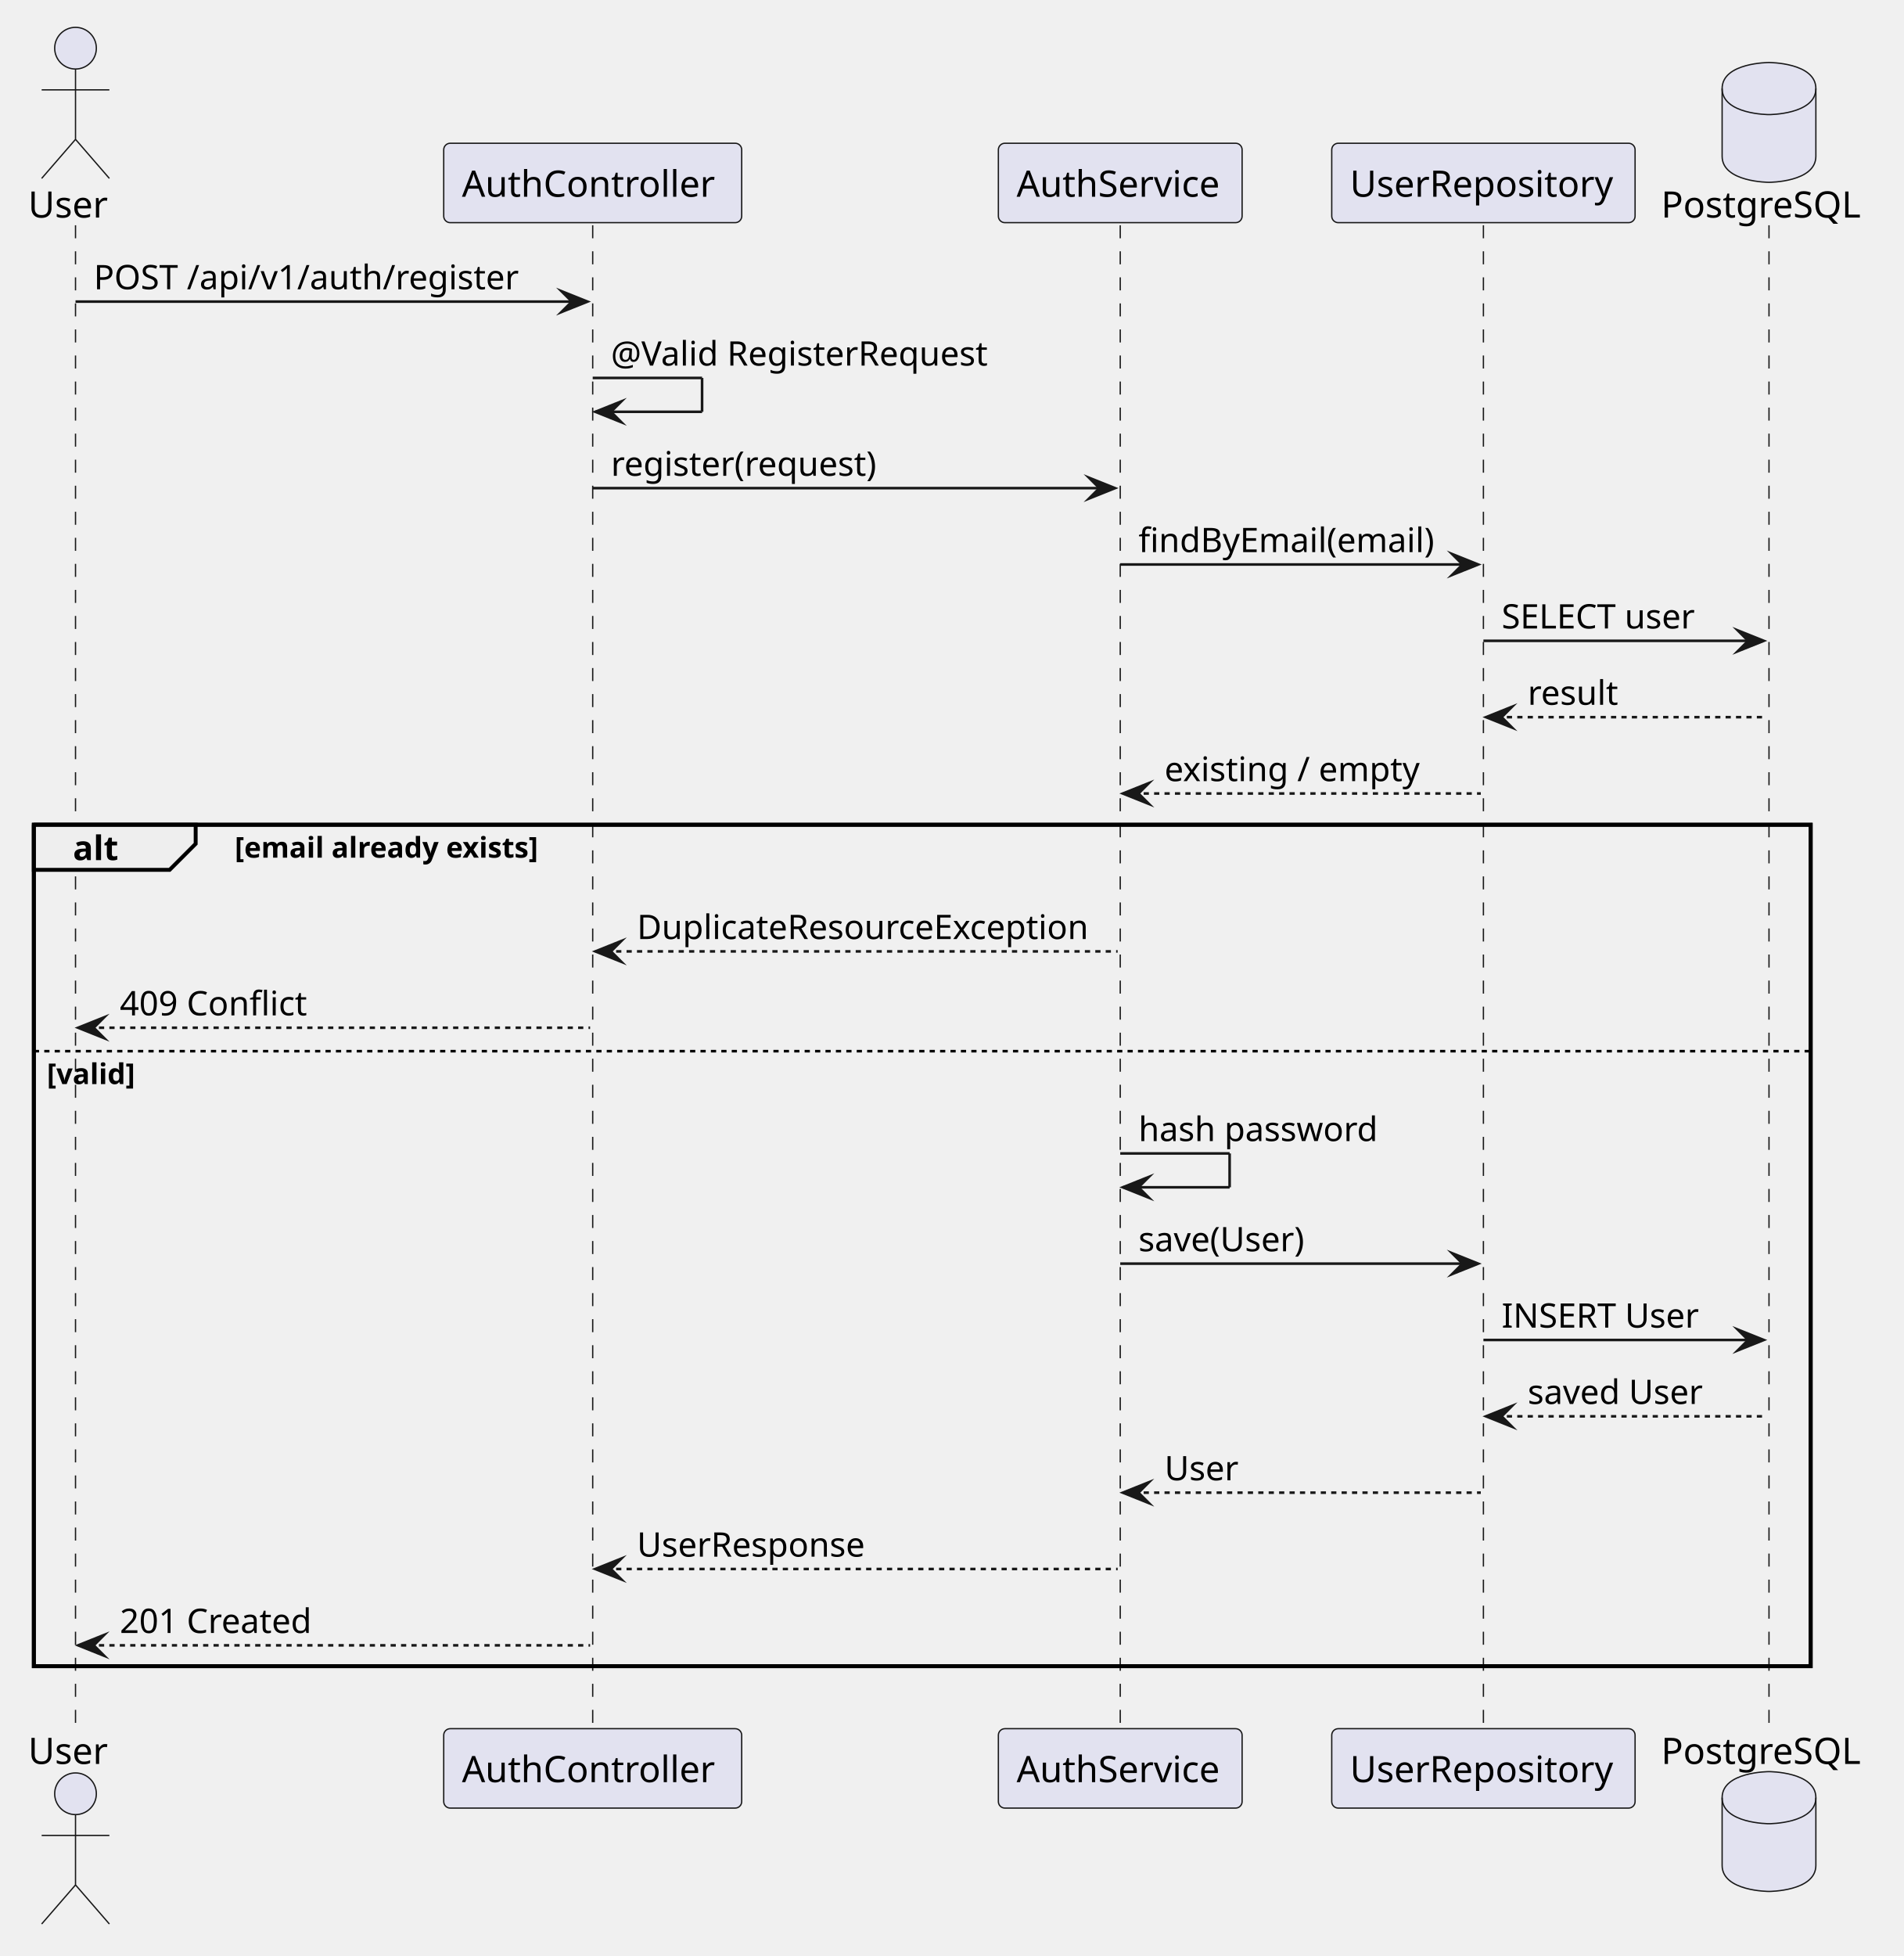
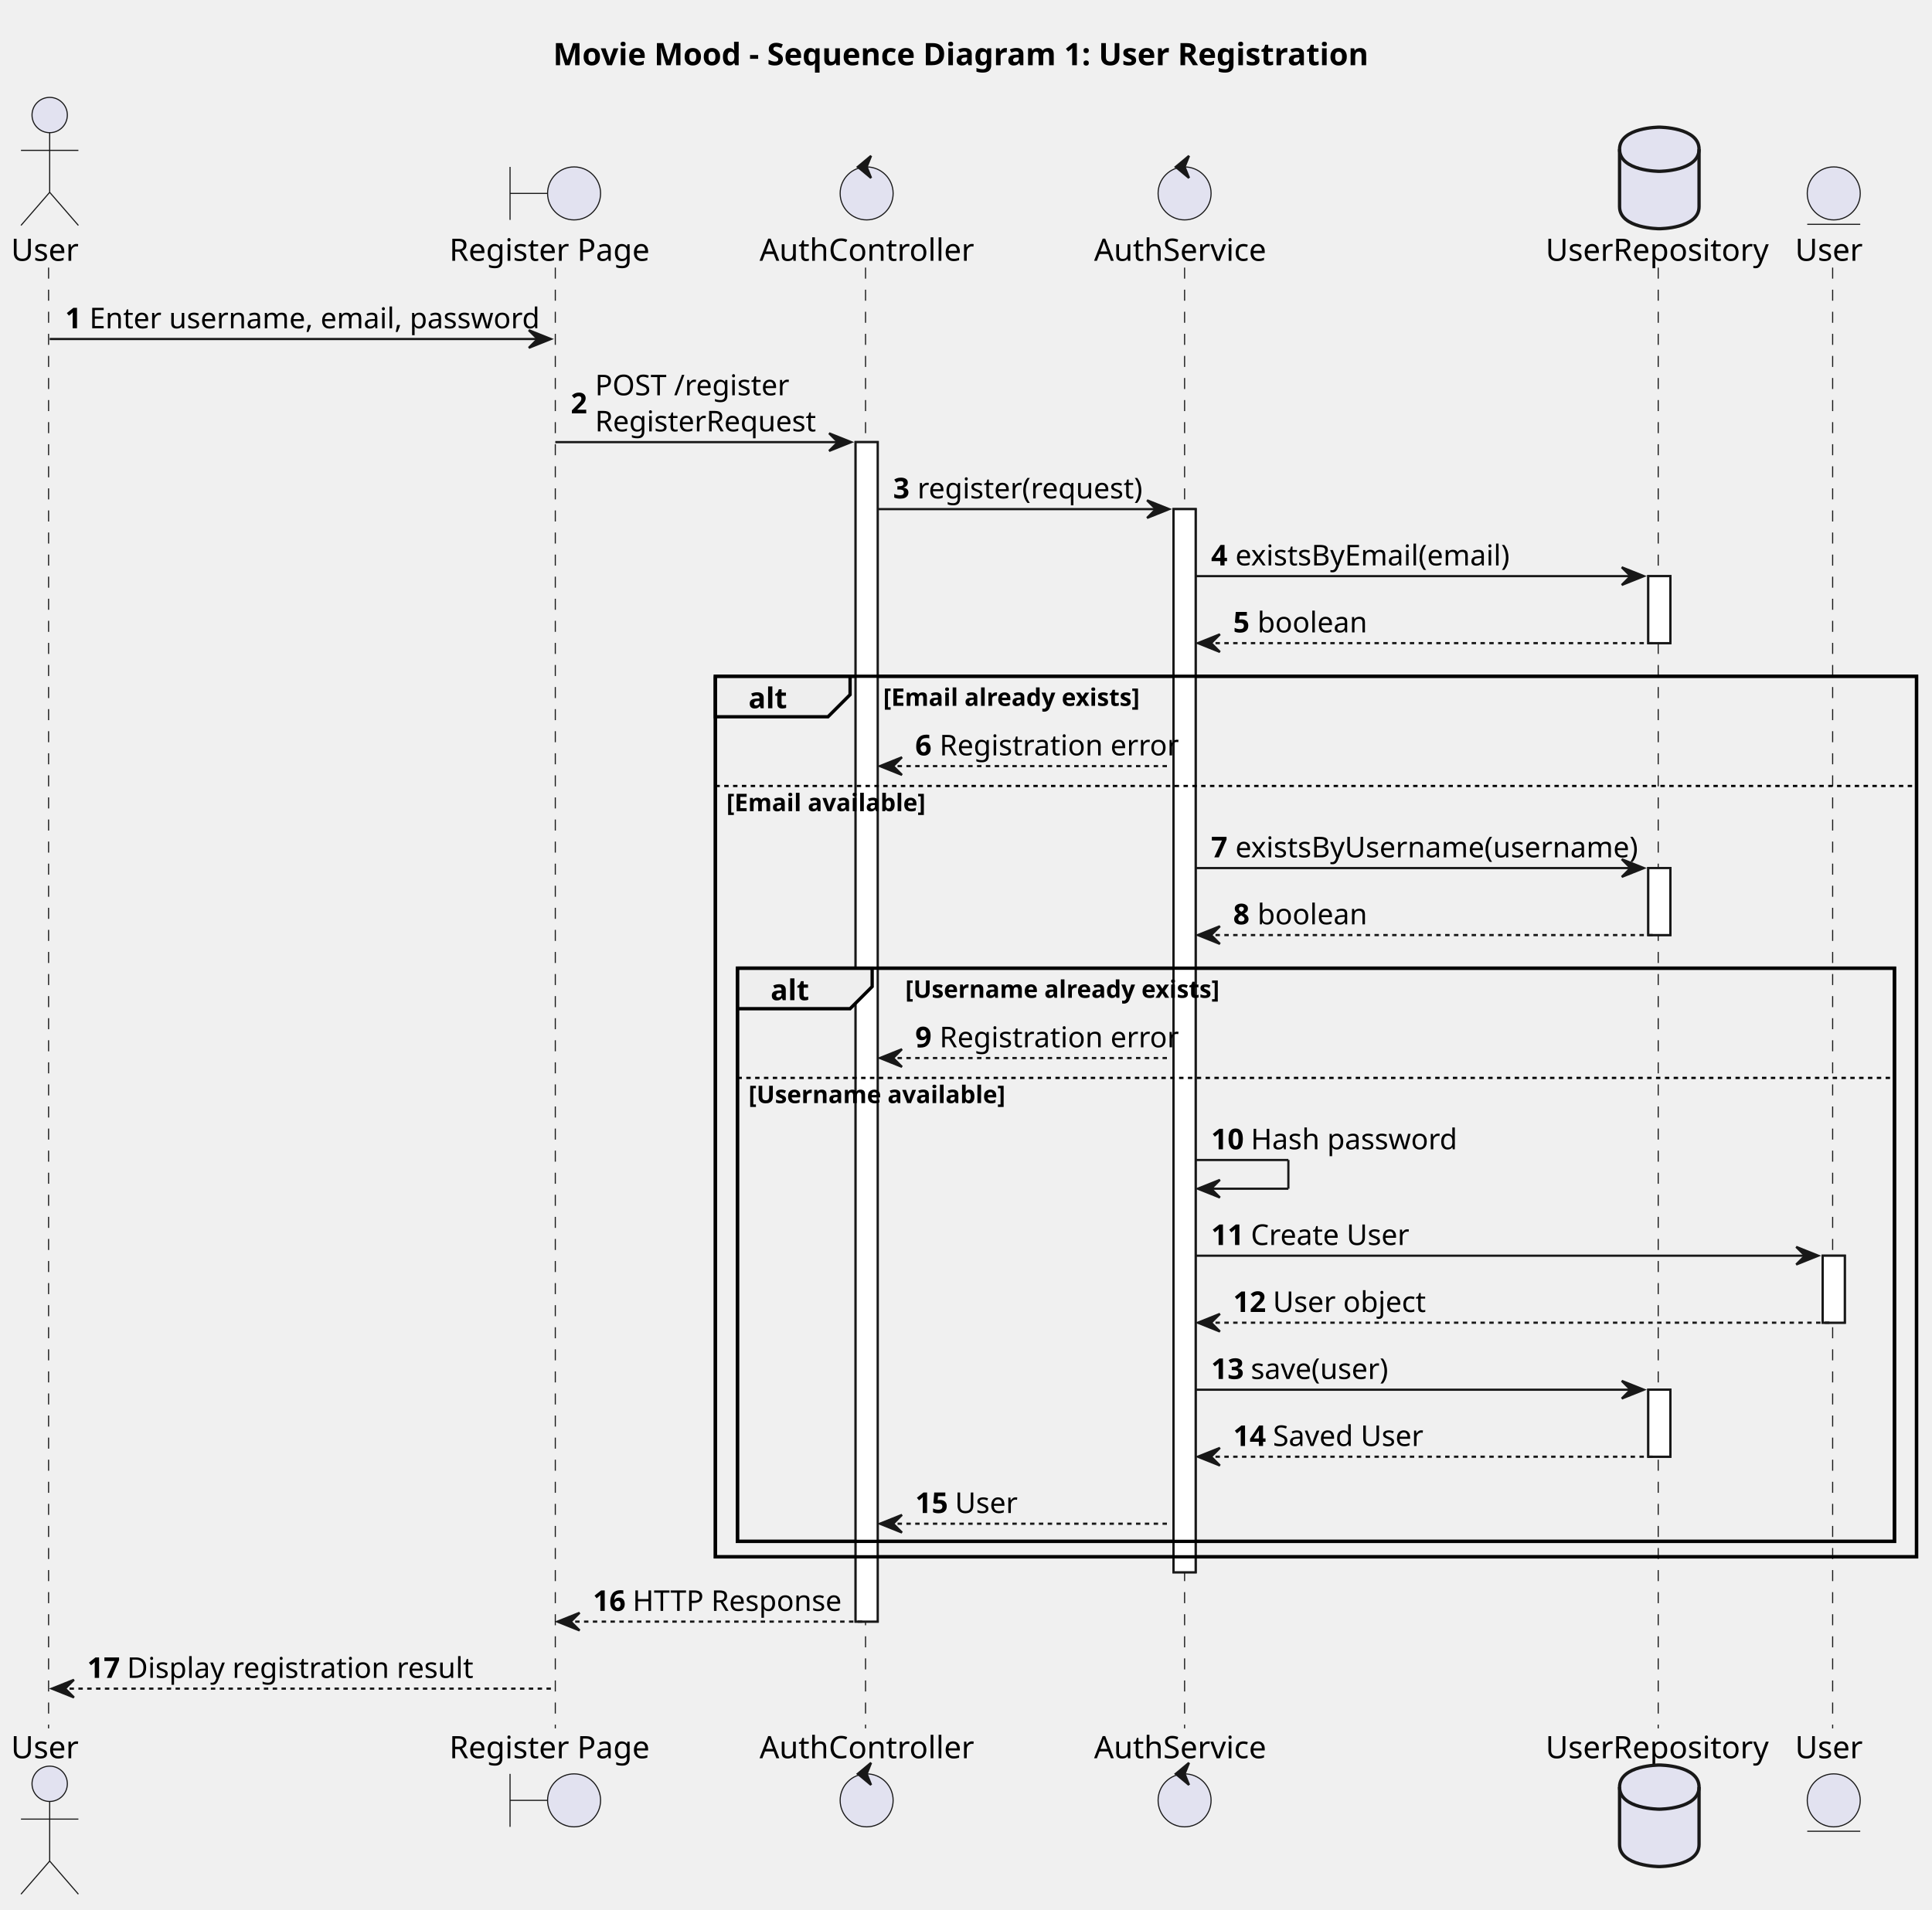
- <svg xmlns="http://www.w3.org/2000/svg" version="1.1" data-diagram-type="SEQUENCE" style="width:731px;height:751px;background:#FFFFFF;" width="731px" height="751px" viewBox="0 0 731 751" zoomAndPan="magnify" preserveAspectRatio="none" contentStyleType="text/css">
+ <svg xmlns="http://www.w3.org/2000/svg" contentStyleType="text/css" height="865px" preserveAspectRatio="none" style="width:875px;height:865px;background:#FFFFFF;" version="1.1" viewBox="0 0 875 865" width="875px" zoomAndPan="magnify">
  <defs />
-   <g font-family="sans-serif" lengthAdjust="spacing">
-     <rect x="13" y="316.662" width="682.331" height="323.061" fill="none" style="stroke:#000;stroke-width:1.5;" />
-     <g>
-       <rect x="25.5" y="86.488" width="8" height="577.234" fill="#000" fill-opacity="0" />
-       <line x1="29" y1="86.488" x2="29" y2="663.723" style="stroke:#181818;stroke-width:0.5;stroke-dasharray:5,5;" />
-     </g>
-     <g>
-       <rect x="224.111" y="86.488" width="8" height="577.234" fill="#000" fill-opacity="0" />
-       <line x1="227.611" y1="86.488" x2="227.611" y2="663.723" style="stroke:#181818;stroke-width:0.5;stroke-dasharray:5,5;" />
-     </g>
-     <g>
-       <rect x="426.696" y="86.488" width="8" height="577.234" fill="#000" fill-opacity="0" />
-       <line x1="430.196" y1="86.488" x2="430.196" y2="663.723" style="stroke:#181818;stroke-width:0.5;stroke-dasharray:5,5;" />
-     </g>
-     <g>
-       <rect x="566.16" y="86.488" width="8" height="577.234" fill="#000" fill-opacity="0" />
-       <line x1="569.66" y1="86.488" x2="569.66" y2="663.723" style="stroke:#181818;stroke-width:0.5;stroke-dasharray:5,5;" />
-     </g>
-     <g>
-       <rect x="675.831" y="86.488" width="8" height="577.234" fill="#000" fill-opacity="0" />
-       <line x1="679.331" y1="86.488" x2="679.331" y2="663.723" style="stroke:#181818;stroke-width:0.5;stroke-dasharray:5,5;" />
-     </g>
-     <text x="10.817" y="83.535" fill="#000" font-size="14" textLength="30.365">User</text>
-     <ellipse cx="29" cy="18.5" rx="8" ry="8" fill="#E2E2F0" style="stroke:#181818;stroke-width:0.5;" />
-     <path d="M29,26.5 L29,53.5 M16,34.5 L42,34.5 M29,53.5 L16,68.5 M29,53.5 L42,68.5" style="stroke:#181818;stroke-width:0.5;" fill="none" />
-     <rect x="170.395" y="55" width="114.434" height="30.488" fill="#E2E2F0" style="stroke:#181818;stroke-width:0.5;" rx="2.5" ry="2.5" />
-     <text x="177.395" y="75.535" fill="#000" font-size="14" textLength="100.434">AuthController</text>
-     <rect x="383.394" y="55" width="93.604" height="30.488" fill="#E2E2F0" style="stroke:#181818;stroke-width:0.5;" rx="2.5" ry="2.5" />
-     <text x="390.394" y="75.535" fill="#000" font-size="14" textLength="79.604">AuthService</text>
-     <rect x="511.415" y="55" width="116.491" height="30.488" fill="#E2E2F0" style="stroke:#181818;stroke-width:0.5;" rx="2.5" ry="2.5" />
-     <text x="518.415" y="75.535" fill="#000" font-size="14" textLength="102.491">UserRepository</text>
-     <text x="637.906" y="83.535" fill="#000" font-size="14" textLength="76.85">PostgreSQL</text>
-     <path d="M661.331,34 C661.331,24 679.331,24 679.331,24 C679.331,24 697.331,24 697.331,34 L697.331,60 C697.331,70 679.331,70 679.331,70 C679.331,70 661.331,70 661.331,60 L661.331,34" style="stroke:#181818;stroke-width:0.5;" fill="#E2E2F0" />
-     <path d="M661.331,34 C661.331,44 679.331,44 679.331,44 C679.331,44 697.331,44 697.331,34" style="stroke:#181818;stroke-width:0.5;" fill="none" />
-     <text x="10.817" y="677.258" fill="#000" font-size="14" textLength="30.365">User</text>
-     <ellipse cx="29" cy="688.711" rx="8" ry="8" fill="#E2E2F0" style="stroke:#181818;stroke-width:0.5;" />
-     <path d="M29,696.711 L29,723.711 M16,704.711 L42,704.711 M29,723.711 L16,738.711 M29,723.711 L42,738.711" style="stroke:#181818;stroke-width:0.5;" fill="none" />
-     <rect x="170.395" y="663.723" width="114.434" height="30.488" fill="#E2E2F0" style="stroke:#181818;stroke-width:0.5;" rx="2.5" ry="2.5" />
-     <text x="177.395" y="684.258" fill="#000" font-size="14" textLength="100.434">AuthController</text>
-     <rect x="383.394" y="663.723" width="93.604" height="30.488" fill="#E2E2F0" style="stroke:#181818;stroke-width:0.5;" rx="2.5" ry="2.5" />
-     <text x="390.394" y="684.258" fill="#000" font-size="14" textLength="79.604">AuthService</text>
-     <rect x="511.415" y="663.723" width="116.491" height="30.488" fill="#E2E2F0" style="stroke:#181818;stroke-width:0.5;" rx="2.5" ry="2.5" />
-     <text x="518.415" y="684.258" fill="#000" font-size="14" textLength="102.491">UserRepository</text>
-     <text x="637.906" y="677.258" fill="#000" font-size="14" textLength="76.85">PostgreSQL</text>
-     <path d="M661.331,690.211 C661.331,680.211 679.331,680.211 679.331,680.211 C679.331,680.211 697.331,680.211 697.331,690.211 L697.331,716.211 C697.331,726.211 679.331,726.211 679.331,726.211 C679.331,726.211 661.331,726.211 661.331,716.211 L661.331,690.211" style="stroke:#181818;stroke-width:0.5;" fill="#E2E2F0" />
-     <path d="M661.331,690.211 C661.331,700.211 679.331,700.211 679.331,700.211 C679.331,700.211 697.331,700.211 697.331,690.211" style="stroke:#181818;stroke-width:0.5;" fill="none" />
-     <polygon points="215.611,111.799,225.611,115.799,215.611,119.799,219.611,115.799" fill="#181818" style="stroke:#181818;stroke-width:1;stroke-linejoin:miter;stroke-miterlimit:10;" />
-     <line x1="29" y1="115.799" x2="221.611" y2="115.799" style="stroke:#181818;stroke-width:1;" />
-     <text x="36" y="111.057" fill="#000" font-size="13" textLength="174.611">POST /api/v1/auth/register</text>
-     <line x1="227.611" y1="145.109" x2="269.611" y2="145.109" style="stroke:#181818;stroke-width:1;" />
-     <line x1="269.611" y1="145.109" x2="269.611" y2="158.109" style="stroke:#181818;stroke-width:1;" />
-     <line x1="228.611" y1="158.109" x2="269.611" y2="158.109" style="stroke:#181818;stroke-width:1;" />
-     <polygon points="238.611,154.109,228.611,158.109,238.611,162.109,234.611,158.109" fill="#181818" style="stroke:#181818;stroke-width:1;stroke-linejoin:miter;stroke-miterlimit:10;" />
-     <text x="234.611" y="140.367" fill="#000" font-size="13" textLength="148.472">@Valid RegisterRequest</text>
-     <polygon points="418.196,183.42,428.196,187.42,418.196,191.42,422.196,187.42" fill="#181818" style="stroke:#181818;stroke-width:1;stroke-linejoin:miter;stroke-miterlimit:10;" />
-     <line x1="227.611" y1="187.42" x2="424.196" y2="187.42" style="stroke:#181818;stroke-width:1;" />
-     <text x="234.611" y="182.678" fill="#000" font-size="13" textLength="104.476">register(request)</text>
-     <polygon points="557.66,212.73,567.66,216.73,557.66,220.73,561.66,216.73" fill="#181818" style="stroke:#181818;stroke-width:1;stroke-linejoin:miter;stroke-miterlimit:10;" />
-     <line x1="430.196" y1="216.73" x2="563.66" y2="216.73" style="stroke:#181818;stroke-width:1;" />
-     <text x="437.196" y="211.988" fill="#000" font-size="13" textLength="115.464">findByEmail(email)</text>
-     <polygon points="667.331,242.041,677.331,246.041,667.331,250.041,671.331,246.041" fill="#181818" style="stroke:#181818;stroke-width:1;stroke-linejoin:miter;stroke-miterlimit:10;" />
-     <line x1="569.66" y1="246.041" x2="673.331" y2="246.041" style="stroke:#181818;stroke-width:1;" />
-     <text x="576.66" y="241.299" fill="#000" font-size="13" textLength="76.61">SELECT user</text>
-     <polygon points="580.66,271.352,570.66,275.352,580.66,279.352,576.66,275.352" fill="#181818" style="stroke:#181818;stroke-width:1;stroke-linejoin:miter;stroke-miterlimit:10;" />
-     <line x1="574.66" y1="275.352" x2="678.331" y2="275.352" style="stroke:#181818;stroke-width:1;stroke-dasharray:2,2;" />
-     <text x="586.66" y="270.609" fill="#000" font-size="13" textLength="35.877">result</text>
-     <polygon points="441.196,300.662,431.196,304.662,441.196,308.662,437.196,304.662" fill="#181818" style="stroke:#181818;stroke-width:1;stroke-linejoin:miter;stroke-miterlimit:10;" />
-     <line x1="435.196" y1="304.662" x2="568.66" y2="304.662" style="stroke:#181818;stroke-width:1;stroke-dasharray:2,2;" />
-     <text x="447.196" y="299.92" fill="#000" font-size="13" textLength="104.654">existing / empty</text>
-     <path d="M13,316.662 L75.139,316.662 L75.139,323.973 L65.139,333.973 L13,333.973 L13,316.662" style="stroke:#000;stroke-width:1.5;" fill="#EEE" />
-     <rect x="13" y="316.662" width="682.331" height="323.061" fill="none" style="stroke:#000;stroke-width:1.5;" />
-     <text x="28" y="330.23" fill="#000" font-size="13" textLength="17.139" font-weight="700">alt</text>
-     <text x="90.139" y="329.297" fill="#000" font-size="11" textLength="121.215" font-weight="700">[email already exists]</text>
-     <polygon points="238.611,361.283,228.611,365.283,238.611,369.283,234.611,365.283" fill="#181818" style="stroke:#181818;stroke-width:1;stroke-linejoin:miter;stroke-miterlimit:10;" />
-     <line x1="232.611" y1="365.283" x2="429.196" y2="365.283" style="stroke:#181818;stroke-width:1;stroke-dasharray:2,2;" />
-     <text x="244.611" y="360.541" fill="#000" font-size="13" textLength="178.585">DuplicateResourceException</text>
-     <polygon points="40,390.594,30,394.594,40,398.594,36,394.594" fill="#181818" style="stroke:#181818;stroke-width:1;stroke-linejoin:miter;stroke-miterlimit:10;" />
-     <line x1="34" y1="394.594" x2="226.611" y2="394.594" style="stroke:#181818;stroke-width:1;stroke-dasharray:2,2;" />
-     <text x="46" y="389.852" fill="#000" font-size="13" textLength="77.638">409 Conflict</text>
-     <line x1="13" y1="403.594" x2="695.331" y2="403.594" style="stroke:#000;stroke-width:1;stroke-dasharray:2,2;" />
-     <text x="18" y="416.229" fill="#000" font-size="11" textLength="35.589" font-weight="700">[valid]</text>
-     <line x1="430.196" y1="442.859" x2="472.196" y2="442.859" style="stroke:#181818;stroke-width:1;" />
-     <line x1="472.196" y1="442.859" x2="472.196" y2="455.859" style="stroke:#181818;stroke-width:1;" />
-     <line x1="431.196" y1="455.859" x2="472.196" y2="455.859" style="stroke:#181818;stroke-width:1;" />
-     <polygon points="441.196,451.859,431.196,455.859,441.196,459.859,437.196,455.859" fill="#181818" style="stroke:#181818;stroke-width:1;stroke-linejoin:miter;stroke-miterlimit:10;" />
-     <text x="437.196" y="438.117" fill="#000" font-size="13" textLength="94.174">hash password</text>
-     <polygon points="557.66,481.17,567.66,485.17,557.66,489.17,561.66,485.17" fill="#181818" style="stroke:#181818;stroke-width:1;stroke-linejoin:miter;stroke-miterlimit:10;" />
-     <line x1="430.196" y1="485.17" x2="563.66" y2="485.17" style="stroke:#181818;stroke-width:1;" />
-     <text x="437.196" y="480.428" fill="#000" font-size="13" textLength="64.429">save(User)</text>
-     <polygon points="667.331,510.48,677.331,514.48,667.331,518.48,671.331,514.48" fill="#181818" style="stroke:#181818;stroke-width:1;stroke-linejoin:miter;stroke-miterlimit:10;" />
-     <line x1="569.66" y1="514.48" x2="673.331" y2="514.48" style="stroke:#181818;stroke-width:1;" />
-     <text x="576.66" y="509.738" fill="#000" font-size="13" textLength="76.146">INSERT User</text>
-     <polygon points="580.66,539.791,570.66,543.791,580.66,547.791,576.66,543.791" fill="#181818" style="stroke:#181818;stroke-width:1;stroke-linejoin:miter;stroke-miterlimit:10;" />
-     <line x1="574.66" y1="543.791" x2="678.331" y2="543.791" style="stroke:#181818;stroke-width:1;stroke-dasharray:2,2;" />
-     <text x="586.66" y="539.049" fill="#000" font-size="13" textLength="68.269">saved User</text>
-     <polygon points="441.196,569.102,431.196,573.102,441.196,577.102,437.196,573.102" fill="#181818" style="stroke:#181818;stroke-width:1;stroke-linejoin:miter;stroke-miterlimit:10;" />
-     <line x1="435.196" y1="573.102" x2="568.66" y2="573.102" style="stroke:#181818;stroke-width:1;stroke-dasharray:2,2;" />
-     <text x="447.196" y="568.359" fill="#000" font-size="13" textLength="28.196">User</text>
-     <polygon points="238.611,598.412,228.611,602.412,238.611,606.412,234.611,602.412" fill="#181818" style="stroke:#181818;stroke-width:1;stroke-linejoin:miter;stroke-miterlimit:10;" />
-     <line x1="232.611" y1="602.412" x2="429.196" y2="602.412" style="stroke:#181818;stroke-width:1;stroke-dasharray:2,2;" />
-     <text x="244.611" y="597.67" fill="#000" font-size="13" textLength="88.391">UserResponse</text>
-     <polygon points="40,627.723,30,631.723,40,635.723,36,631.723" fill="#181818" style="stroke:#181818;stroke-width:1;stroke-linejoin:miter;stroke-miterlimit:10;" />
-     <line x1="34" y1="631.723" x2="226.611" y2="631.723" style="stroke:#181818;stroke-width:1;stroke-dasharray:2,2;" />
-     <text x="46" y="626.98" fill="#000" font-size="13" textLength="77.797">201 Created</text>
+   <g>
+     <text fill="#000000" font-family="sans-serif" font-size="14" font-weight="bold" lengthAdjust="spacing" textLength="376" x="250.5" y="29.533">Movie Mood - Sequence Diagram 1: User Registration</text>
+     <rect fill="#FFFFFF" height="534.297" style="stroke:#181818;stroke-width:1.0;" width="10" x="387.5" y="200.273" />
+     <rect fill="#FFFFFF" height="481.594" style="stroke:#181818;stroke-width:1.0;" width="10" x="531.5" y="230.625" />
+     <rect fill="#FFFFFF" height="30.352" style="stroke:#181818;stroke-width:1.0;" width="10" x="746.5" y="260.977" />
+     <rect fill="#FFFFFF" height="30.352" style="stroke:#181818;stroke-width:1.0;" width="10" x="746.5" y="393.219" />
+     <rect fill="#FFFFFF" height="30.352" style="stroke:#181818;stroke-width:1.0;" width="10" x="746.5" y="629.516" />
+     <rect fill="#FFFFFF" height="30.352" style="stroke:#181818;stroke-width:1.0;" width="10" x="825.5" y="568.812" />
+     <rect fill="none" height="398.891" style="stroke:#000000;stroke-width:1.5;" width="544" x="324" y="306.328" />
+     <rect fill="none" height="259.648" style="stroke:#000000;stroke-width:1.5;" width="524" x="334" y="438.57" />
+     <line style="stroke:#181818;stroke-width:0.5;stroke-dasharray:5.0,5.0;" x1="22" x2="22" y1="121.219" y2="782.922" />
+     <line style="stroke:#181818;stroke-width:0.5;stroke-dasharray:5.0,5.0;" x1="251.5" x2="251.5" y1="121.219" y2="782.922" />
+     <line style="stroke:#181818;stroke-width:0.5;stroke-dasharray:5.0,5.0;" x1="392" x2="392" y1="121.219" y2="782.922" />
+     <line style="stroke:#181818;stroke-width:0.5;stroke-dasharray:5.0,5.0;" x1="536.5" x2="536.5" y1="121.219" y2="782.922" />
+     <line style="stroke:#181818;stroke-width:0.5;stroke-dasharray:5.0,5.0;" x1="751" x2="751" y1="121.219" y2="782.922" />
+     <line style="stroke:#181818;stroke-width:0.5;stroke-dasharray:5.0,5.0;" x1="830" x2="830" y1="121.219" y2="782.922" />
+     <text fill="#000000" font-family="sans-serif" font-size="14" lengthAdjust="spacing" textLength="29" x="5" y="118.143">User</text>
+     <ellipse cx="22.5" cy="52.109" fill="#E2E2F0" rx="8" ry="8" style="stroke:#181818;stroke-width:0.5;" />
+     <path d="M22.5,60.109 L22.5,87.109 M9.5,68.109 L35.5,68.109 M22.5,87.109 L9.5,102.109 M22.5,87.109 L35.5,102.109 " fill="none" style="stroke:#181818;stroke-width:0.5;" />
+     <text fill="#000000" font-family="sans-serif" font-size="14" lengthAdjust="spacing" textLength="29" x="5" y="796.455">User</text>
+     <ellipse cx="22.5" cy="808.031" fill="#E2E2F0" rx="8" ry="8" style="stroke:#181818;stroke-width:0.5;" />
+     <path d="M22.5,816.031 L22.5,843.031 M9.5,824.031 L35.5,824.031 M22.5,843.031 L9.5,858.031 M22.5,843.031 L35.5,858.031 " fill="none" style="stroke:#181818;stroke-width:0.5;" />
+     <text fill="#000000" font-family="sans-serif" font-size="14" lengthAdjust="spacing" textLength="90" x="203.5" y="118.143">Register Page</text>
+     <path d="M231,75.609 L231,99.609 M231,87.609 L248,87.609 " fill="none" style="stroke:#181818;stroke-width:0.5;" />
+     <ellipse cx="260" cy="87.609" fill="#E2E2F0" rx="12" ry="12" style="stroke:#181818;stroke-width:0.5;" />
+     <text fill="#000000" font-family="sans-serif" font-size="14" lengthAdjust="spacing" textLength="90" x="203.5" y="796.455">Register Page</text>
+     <path d="M231,803.531 L231,827.531 M231,815.531 L248,815.531 " fill="none" style="stroke:#181818;stroke-width:0.5;" />
+     <ellipse cx="260" cy="815.531" fill="#E2E2F0" rx="12" ry="12" style="stroke:#181818;stroke-width:0.5;" />
+     <text fill="#000000" font-family="sans-serif" font-size="14" lengthAdjust="spacing" textLength="91" x="344" y="118.143">AuthController</text>
+     <ellipse cx="392.5" cy="87.609" fill="#E2E2F0" rx="12" ry="12" style="stroke:#181818;stroke-width:0.5;" />
+     <polygon fill="#181818" points="388.5,75.609,394.5,70.609,392.5,75.609,394.5,80.609,388.5,75.609" style="stroke:#181818;stroke-width:1.0;" />
+     <text fill="#000000" font-family="sans-serif" font-size="14" lengthAdjust="spacing" textLength="91" x="344" y="796.455">AuthController</text>
+     <ellipse cx="392.5" cy="815.531" fill="#E2E2F0" rx="12" ry="12" style="stroke:#181818;stroke-width:0.5;" />
+     <polygon fill="#181818" points="388.5,803.531,394.5,798.531,392.5,803.531,394.5,808.531,388.5,803.531" style="stroke:#181818;stroke-width:1.0;" />
+     <text fill="#000000" font-family="sans-serif" font-size="14" lengthAdjust="spacing" textLength="76" x="495.5" y="118.143">AuthService</text>
+     <ellipse cx="536.5" cy="87.609" fill="#E2E2F0" rx="12" ry="12" style="stroke:#181818;stroke-width:0.5;" />
+     <polygon fill="#181818" points="532.5,75.609,538.5,70.609,536.5,75.609,538.5,80.609,532.5,75.609" style="stroke:#181818;stroke-width:1.0;" />
+     <text fill="#000000" font-family="sans-serif" font-size="14" lengthAdjust="spacing" textLength="76" x="495.5" y="796.455">AuthService</text>
+     <ellipse cx="536.5" cy="815.531" fill="#E2E2F0" rx="12" ry="12" style="stroke:#181818;stroke-width:0.5;" />
+     <polygon fill="#181818" points="532.5,803.531,538.5,798.531,536.5,803.531,538.5,808.531,532.5,803.531" style="stroke:#181818;stroke-width:1.0;" />
+     <text fill="#000000" font-family="sans-serif" font-size="14" lengthAdjust="spacing" textLength="97" x="700" y="118.143">UserRepository</text>
+     <path d="M733.5,67.609 C733.5,57.609 751.5,57.609 751.5,57.609 C751.5,57.609 769.5,57.609 769.5,67.609 L769.5,93.609 C769.5,103.609 751.5,103.609 751.5,103.609 C751.5,103.609 733.5,103.609 733.5,93.609 L733.5,67.609 " fill="#E2E2F0" style="stroke:#181818;stroke-width:1.5;" />
+     <path d="M733.5,67.609 C733.5,77.609 751.5,77.609 751.5,77.609 C751.5,77.609 769.5,77.609 769.5,67.609 " fill="none" style="stroke:#181818;stroke-width:1.5;" />
+     <text fill="#000000" font-family="sans-serif" font-size="14" lengthAdjust="spacing" textLength="97" x="700" y="796.455">UserRepository</text>
+     <path d="M733.5,809.531 C733.5,799.531 751.5,799.531 751.5,799.531 C751.5,799.531 769.5,799.531 769.5,809.531 L769.5,835.531 C769.5,845.531 751.5,845.531 751.5,845.531 C751.5,845.531 733.5,845.531 733.5,835.531 L733.5,809.531 " fill="#E2E2F0" style="stroke:#181818;stroke-width:1.5;" />
+     <path d="M733.5,809.531 C733.5,819.531 751.5,819.531 751.5,819.531 C751.5,819.531 769.5,819.531 769.5,809.531 " fill="none" style="stroke:#181818;stroke-width:1.5;" />
+     <text fill="#000000" font-family="sans-serif" font-size="14" lengthAdjust="spacing" textLength="29" x="813" y="118.143">User</text>
+     <ellipse cx="830.5" cy="87.609" fill="#E2E2F0" rx="12" ry="12" style="stroke:#181818;stroke-width:0.5;" />
+     <line style="stroke:#181818;stroke-width:0.5;" x1="818.5" x2="842.5" y1="101.609" y2="101.609" />
+     <text fill="#000000" font-family="sans-serif" font-size="14" lengthAdjust="spacing" textLength="29" x="813" y="796.455">User</text>
+     <ellipse cx="830.5" cy="815.531" fill="#E2E2F0" rx="12" ry="12" style="stroke:#181818;stroke-width:0.5;" />
+     <line style="stroke:#181818;stroke-width:0.5;" x1="818.5" x2="842.5" y1="829.531" y2="829.531" />
+     <rect fill="#FFFFFF" height="534.297" style="stroke:#181818;stroke-width:1.0;" width="10" x="387.5" y="200.273" />
+     <rect fill="#FFFFFF" height="481.594" style="stroke:#181818;stroke-width:1.0;" width="10" x="531.5" y="230.625" />
+     <rect fill="#FFFFFF" height="30.352" style="stroke:#181818;stroke-width:1.0;" width="10" x="746.5" y="260.977" />
+     <rect fill="#FFFFFF" height="30.352" style="stroke:#181818;stroke-width:1.0;" width="10" x="746.5" y="393.219" />
+     <rect fill="#FFFFFF" height="30.352" style="stroke:#181818;stroke-width:1.0;" width="10" x="746.5" y="629.516" />
+     <rect fill="#FFFFFF" height="30.352" style="stroke:#181818;stroke-width:1.0;" width="10" x="825.5" y="568.812" />
+     <polygon fill="#181818" points="239.5,149.57,249.5,153.57,239.5,157.57,243.5,153.57" style="stroke:#181818;stroke-width:1.0;" />
+     <line style="stroke:#181818;stroke-width:1.0;" x1="22.5" x2="245.5" y1="153.57" y2="153.57" />
+     <text fill="#000000" font-family="sans-serif" font-size="13" font-weight="bold" lengthAdjust="spacing" textLength="7" x="29.5" y="148.714">1</text>
+     <text fill="#000000" font-family="sans-serif" font-size="13" lengthAdjust="spacing" textLength="194" x="40.5" y="148.714">Enter username, email, password</text>
+     <polygon fill="#181818" points="375.5,196.273,385.5,200.273,375.5,204.273,379.5,200.273" style="stroke:#181818;stroke-width:1.0;" />
+     <line style="stroke:#181818;stroke-width:1.0;" x1="251.5" x2="381.5" y1="200.273" y2="200.273" />
+     <text fill="#000000" font-family="sans-serif" font-size="13" font-weight="bold" lengthAdjust="spacing" textLength="7" x="258.5" y="187.241">2</text>
+     <text fill="#000000" font-family="sans-serif" font-size="13" lengthAdjust="spacing" textLength="86" x="269.5" y="179.065">POST /register</text>
+     <text fill="#000000" font-family="sans-serif" font-size="13" lengthAdjust="spacing" textLength="96" x="269.5" y="195.417">RegisterRequest</text>
+     <polygon fill="#181818" points="519.5,226.625,529.5,230.625,519.5,234.625,523.5,230.625" style="stroke:#181818;stroke-width:1.0;" />
+     <line style="stroke:#181818;stroke-width:1.0;" x1="397.5" x2="525.5" y1="230.625" y2="230.625" />
+     <text fill="#000000" font-family="sans-serif" font-size="13" font-weight="bold" lengthAdjust="spacing" textLength="7" x="404.5" y="225.769">3</text>
+     <text fill="#000000" font-family="sans-serif" font-size="13" lengthAdjust="spacing" textLength="94" x="415.5" y="225.769">register(request)</text>
+     <polygon fill="#181818" points="734.5,256.977,744.5,260.977,734.5,264.977,738.5,260.977" style="stroke:#181818;stroke-width:1.0;" />
+     <line style="stroke:#181818;stroke-width:1.0;" x1="541.5" x2="740.5" y1="260.977" y2="260.977" />
+     <text fill="#000000" font-family="sans-serif" font-size="13" font-weight="bold" lengthAdjust="spacing" textLength="7" x="548.5" y="256.12">4</text>
+     <text fill="#000000" font-family="sans-serif" font-size="13" lengthAdjust="spacing" textLength="123" x="559.5" y="256.12">existsByEmail(email)</text>
+     <polygon fill="#181818" points="552.5,287.328,542.5,291.328,552.5,295.328,548.5,291.328" style="stroke:#181818;stroke-width:1.0;" />
+     <line style="stroke:#181818;stroke-width:1.0;stroke-dasharray:2.0,2.0;" x1="546.5" x2="750.5" y1="291.328" y2="291.328" />
+     <text fill="#000000" font-family="sans-serif" font-size="13" font-weight="bold" lengthAdjust="spacing" textLength="7" x="558.5" y="286.472">5</text>
+     <text fill="#000000" font-family="sans-serif" font-size="13" lengthAdjust="spacing" textLength="45" x="569.5" y="286.472">boolean</text>
+     <path d="M324,306.328 L385,306.328 L385,314.68 L375,324.68 L324,324.68 L324,306.328 " fill="#EEEEEE" style="stroke:#000000;stroke-width:1.5;" />
+     <rect fill="none" height="398.891" style="stroke:#000000;stroke-width:1.5;" width="544" x="324" y="306.328" />
+     <text fill="#000000" font-family="sans-serif" font-size="13" font-weight="bold" lengthAdjust="spacing" textLength="16" x="339" y="320.823">alt</text>
+     <text fill="#000000" font-family="sans-serif" font-size="11" font-weight="bold" lengthAdjust="spacing" textLength="117" x="400" y="319.747">[Email already exists]</text>
+     <polygon fill="#181818" points="408.5,343.031,398.5,347.031,408.5,351.031,404.5,347.031" style="stroke:#181818;stroke-width:1.0;" />
+     <line style="stroke:#181818;stroke-width:1.0;stroke-dasharray:2.0,2.0;" x1="402.5" x2="530.5" y1="347.031" y2="347.031" />
+     <text fill="#000000" font-family="sans-serif" font-size="13" font-weight="bold" lengthAdjust="spacing" textLength="7" x="414.5" y="342.175">6</text>
+     <text fill="#000000" font-family="sans-serif" font-size="13" lengthAdjust="spacing" textLength="99" x="425.5" y="342.175">Registration error</text>
+     <line style="stroke:#000000;stroke-width:1.0;stroke-dasharray:2.0,2.0;" x1="324" x2="868" y1="356.031" y2="356.031" />
+     <text fill="#000000" font-family="sans-serif" font-size="11" font-weight="bold" lengthAdjust="spacing" textLength="87" x="329" y="367.45">[Email available]</text>
+     <polygon fill="#181818" points="734.5,389.219,744.5,393.219,734.5,397.219,738.5,393.219" style="stroke:#181818;stroke-width:1.0;" />
+     <line style="stroke:#181818;stroke-width:1.0;" x1="541.5" x2="740.5" y1="393.219" y2="393.219" />
+     <text fill="#000000" font-family="sans-serif" font-size="13" font-weight="bold" lengthAdjust="spacing" textLength="7" x="548.5" y="388.362">7</text>
+     <text fill="#000000" font-family="sans-serif" font-size="13" lengthAdjust="spacing" textLength="175" x="559.5" y="388.362">existsByUsername(username)</text>
+     <polygon fill="#181818" points="552.5,419.57,542.5,423.57,552.5,427.57,548.5,423.57" style="stroke:#181818;stroke-width:1.0;" />
+     <line style="stroke:#181818;stroke-width:1.0;stroke-dasharray:2.0,2.0;" x1="546.5" x2="750.5" y1="423.57" y2="423.57" />
+     <text fill="#000000" font-family="sans-serif" font-size="13" font-weight="bold" lengthAdjust="spacing" textLength="7" x="558.5" y="418.714">8</text>
+     <text fill="#000000" font-family="sans-serif" font-size="13" lengthAdjust="spacing" textLength="45" x="569.5" y="418.714">boolean</text>
+     <path d="M334,438.57 L395,438.57 L395,446.922 L385,456.922 L334,456.922 L334,438.57 " fill="#EEEEEE" style="stroke:#000000;stroke-width:1.5;" />
+     <rect fill="none" height="259.648" style="stroke:#000000;stroke-width:1.5;" width="524" x="334" y="438.57" />
+     <text fill="#000000" font-family="sans-serif" font-size="13" font-weight="bold" lengthAdjust="spacing" textLength="16" x="349" y="453.065">alt</text>
+     <text fill="#000000" font-family="sans-serif" font-size="11" font-weight="bold" lengthAdjust="spacing" textLength="145" x="410" y="451.989">[Username already exists]</text>
+     <polygon fill="#181818" points="408.5,475.273,398.5,479.273,408.5,483.273,404.5,479.273" style="stroke:#181818;stroke-width:1.0;" />
+     <line style="stroke:#181818;stroke-width:1.0;stroke-dasharray:2.0,2.0;" x1="402.5" x2="530.5" y1="479.273" y2="479.273" />
+     <text fill="#000000" font-family="sans-serif" font-size="13" font-weight="bold" lengthAdjust="spacing" textLength="7" x="414.5" y="474.417">9</text>
+     <text fill="#000000" font-family="sans-serif" font-size="13" lengthAdjust="spacing" textLength="99" x="425.5" y="474.417">Registration error</text>
+     <line style="stroke:#000000;stroke-width:1.0;stroke-dasharray:2.0,2.0;" x1="334" x2="858" y1="488.273" y2="488.273" />
+     <text fill="#000000" font-family="sans-serif" font-size="11" font-weight="bold" lengthAdjust="spacing" textLength="115" x="339" y="499.692">[Username available]</text>
+     <line style="stroke:#181818;stroke-width:1.0;" x1="541.5" x2="583.5" y1="525.461" y2="525.461" />
+     <line style="stroke:#181818;stroke-width:1.0;" x1="583.5" x2="583.5" y1="525.461" y2="538.461" />
+     <line style="stroke:#181818;stroke-width:1.0;" x1="542.5" x2="583.5" y1="538.461" y2="538.461" />
+     <polygon fill="#181818" points="552.5,534.461,542.5,538.461,552.5,542.461,548.5,538.461" style="stroke:#181818;stroke-width:1.0;" />
+     <text fill="#000000" font-family="sans-serif" font-size="13" font-weight="bold" lengthAdjust="spacing" textLength="14" x="548.5" y="520.605">10</text>
+     <text fill="#000000" font-family="sans-serif" font-size="13" lengthAdjust="spacing" textLength="89" x="566.5" y="520.605">Hash password</text>
+     <polygon fill="#181818" points="813.5,564.812,823.5,568.812,813.5,572.812,817.5,568.812" style="stroke:#181818;stroke-width:1.0;" />
+     <line style="stroke:#181818;stroke-width:1.0;" x1="541.5" x2="819.5" y1="568.812" y2="568.812" />
+     <text fill="#000000" font-family="sans-serif" font-size="13" font-weight="bold" lengthAdjust="spacing" textLength="14" x="548.5" y="563.956">11</text>
+     <text fill="#000000" font-family="sans-serif" font-size="13" lengthAdjust="spacing" textLength="69" x="566.5" y="563.956">Create User</text>
+     <polygon fill="#181818" points="552.5,595.164,542.5,599.164,552.5,603.164,548.5,599.164" style="stroke:#181818;stroke-width:1.0;" />
+     <line style="stroke:#181818;stroke-width:1.0;stroke-dasharray:2.0,2.0;" x1="546.5" x2="829.5" y1="599.164" y2="599.164" />
+     <text fill="#000000" font-family="sans-serif" font-size="13" font-weight="bold" lengthAdjust="spacing" textLength="14" x="558.5" y="594.308">12</text>
+     <text fill="#000000" font-family="sans-serif" font-size="13" lengthAdjust="spacing" textLength="66" x="576.5" y="594.308">User object</text>
+     <polygon fill="#181818" points="734.5,625.516,744.5,629.516,734.5,633.516,738.5,629.516" style="stroke:#181818;stroke-width:1.0;" />
+     <line style="stroke:#181818;stroke-width:1.0;" x1="541.5" x2="740.5" y1="629.516" y2="629.516" />
+     <text fill="#000000" font-family="sans-serif" font-size="13" font-weight="bold" lengthAdjust="spacing" textLength="14" x="548.5" y="624.659">13</text>
+     <text fill="#000000" font-family="sans-serif" font-size="13" lengthAdjust="spacing" textLength="59" x="566.5" y="624.659">save(user)</text>
+     <polygon fill="#181818" points="552.5,655.867,542.5,659.867,552.5,663.867,548.5,659.867" style="stroke:#181818;stroke-width:1.0;" />
+     <line style="stroke:#181818;stroke-width:1.0;stroke-dasharray:2.0,2.0;" x1="546.5" x2="750.5" y1="659.867" y2="659.867" />
+     <text fill="#000000" font-family="sans-serif" font-size="13" font-weight="bold" lengthAdjust="spacing" textLength="14" x="558.5" y="655.011">14</text>
+     <text fill="#000000" font-family="sans-serif" font-size="13" lengthAdjust="spacing" textLength="66" x="576.5" y="655.011">Saved User</text>
+     <polygon fill="#181818" points="408.5,686.219,398.5,690.219,408.5,694.219,404.5,690.219" style="stroke:#181818;stroke-width:1.0;" />
+     <line style="stroke:#181818;stroke-width:1.0;stroke-dasharray:2.0,2.0;" x1="402.5" x2="530.5" y1="690.219" y2="690.219" />
+     <text fill="#000000" font-family="sans-serif" font-size="13" font-weight="bold" lengthAdjust="spacing" textLength="14" x="414.5" y="685.362">15</text>
+     <text fill="#000000" font-family="sans-serif" font-size="13" lengthAdjust="spacing" textLength="27" x="432.5" y="685.362">User</text>
+     <polygon fill="#181818" points="262.5,730.57,252.5,734.57,262.5,738.57,258.5,734.57" style="stroke:#181818;stroke-width:1.0;" />
+     <line style="stroke:#181818;stroke-width:1.0;stroke-dasharray:2.0,2.0;" x1="256.5" x2="391.5" y1="734.57" y2="734.57" />
+     <text fill="#000000" font-family="sans-serif" font-size="13" font-weight="bold" lengthAdjust="spacing" textLength="14" x="268.5" y="729.714">16</text>
+     <text fill="#000000" font-family="sans-serif" font-size="13" lengthAdjust="spacing" textLength="94" x="286.5" y="729.714">HTTP Response</text>
+     <polygon fill="#181818" points="33.5,760.922,23.5,764.922,33.5,768.922,29.5,764.922" style="stroke:#181818;stroke-width:1.0;" />
+     <line style="stroke:#181818;stroke-width:1.0;stroke-dasharray:2.0,2.0;" x1="27.5" x2="250.5" y1="764.922" y2="764.922" />
+     <text fill="#000000" font-family="sans-serif" font-size="13" font-weight="bold" lengthAdjust="spacing" textLength="14" x="39.5" y="760.065">17</text>
+     <text fill="#000000" font-family="sans-serif" font-size="13" lengthAdjust="spacing" textLength="147" x="57.5" y="760.065">Display registration result</text>
  </g>
</svg>
